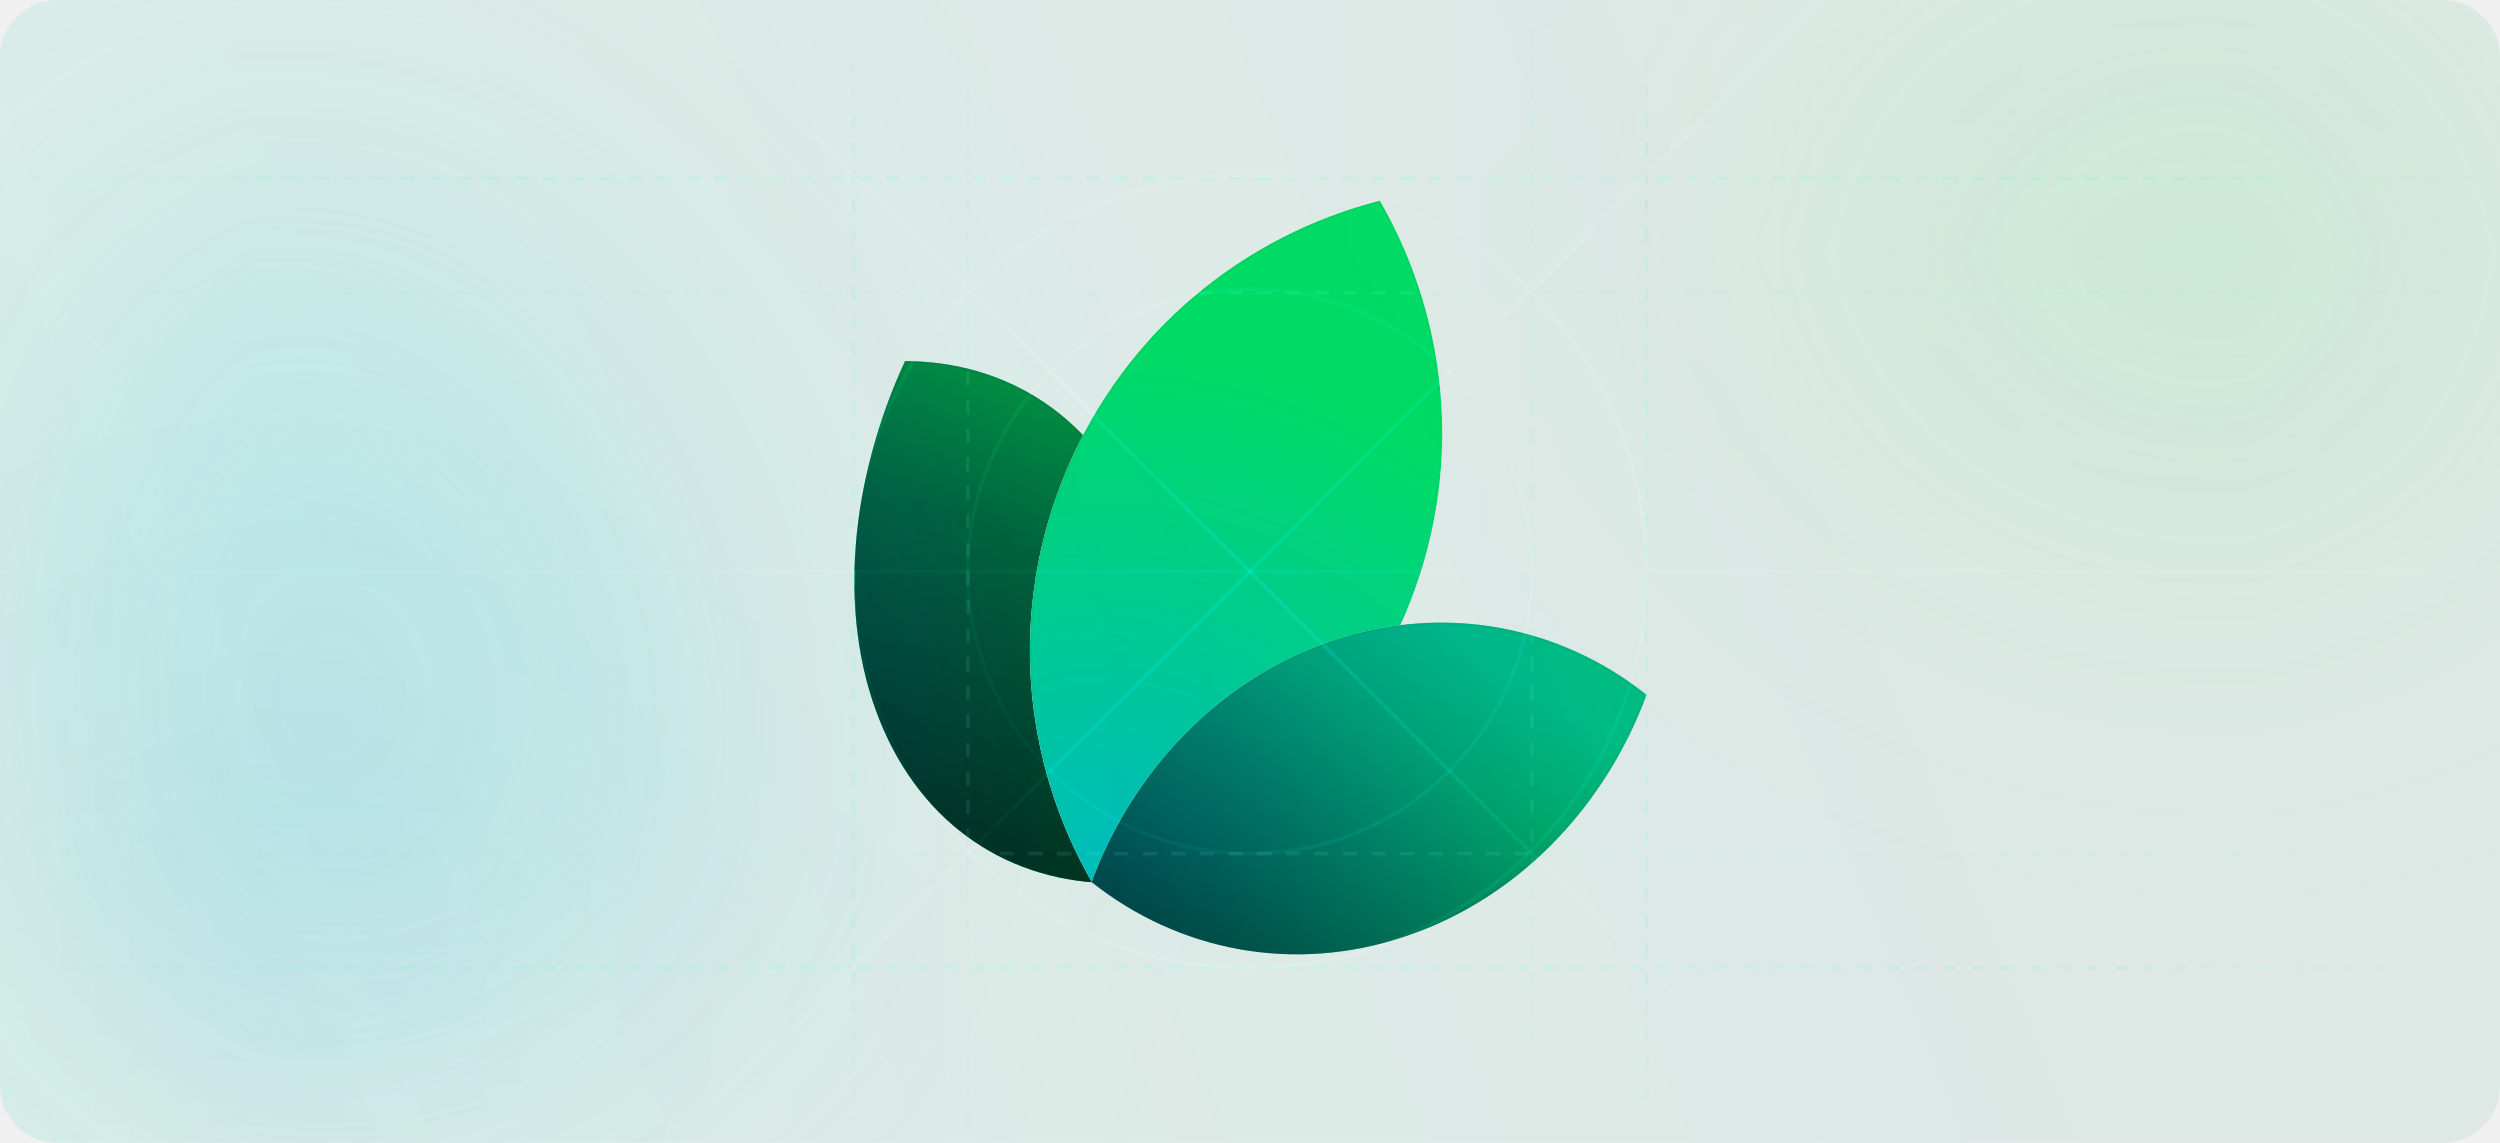
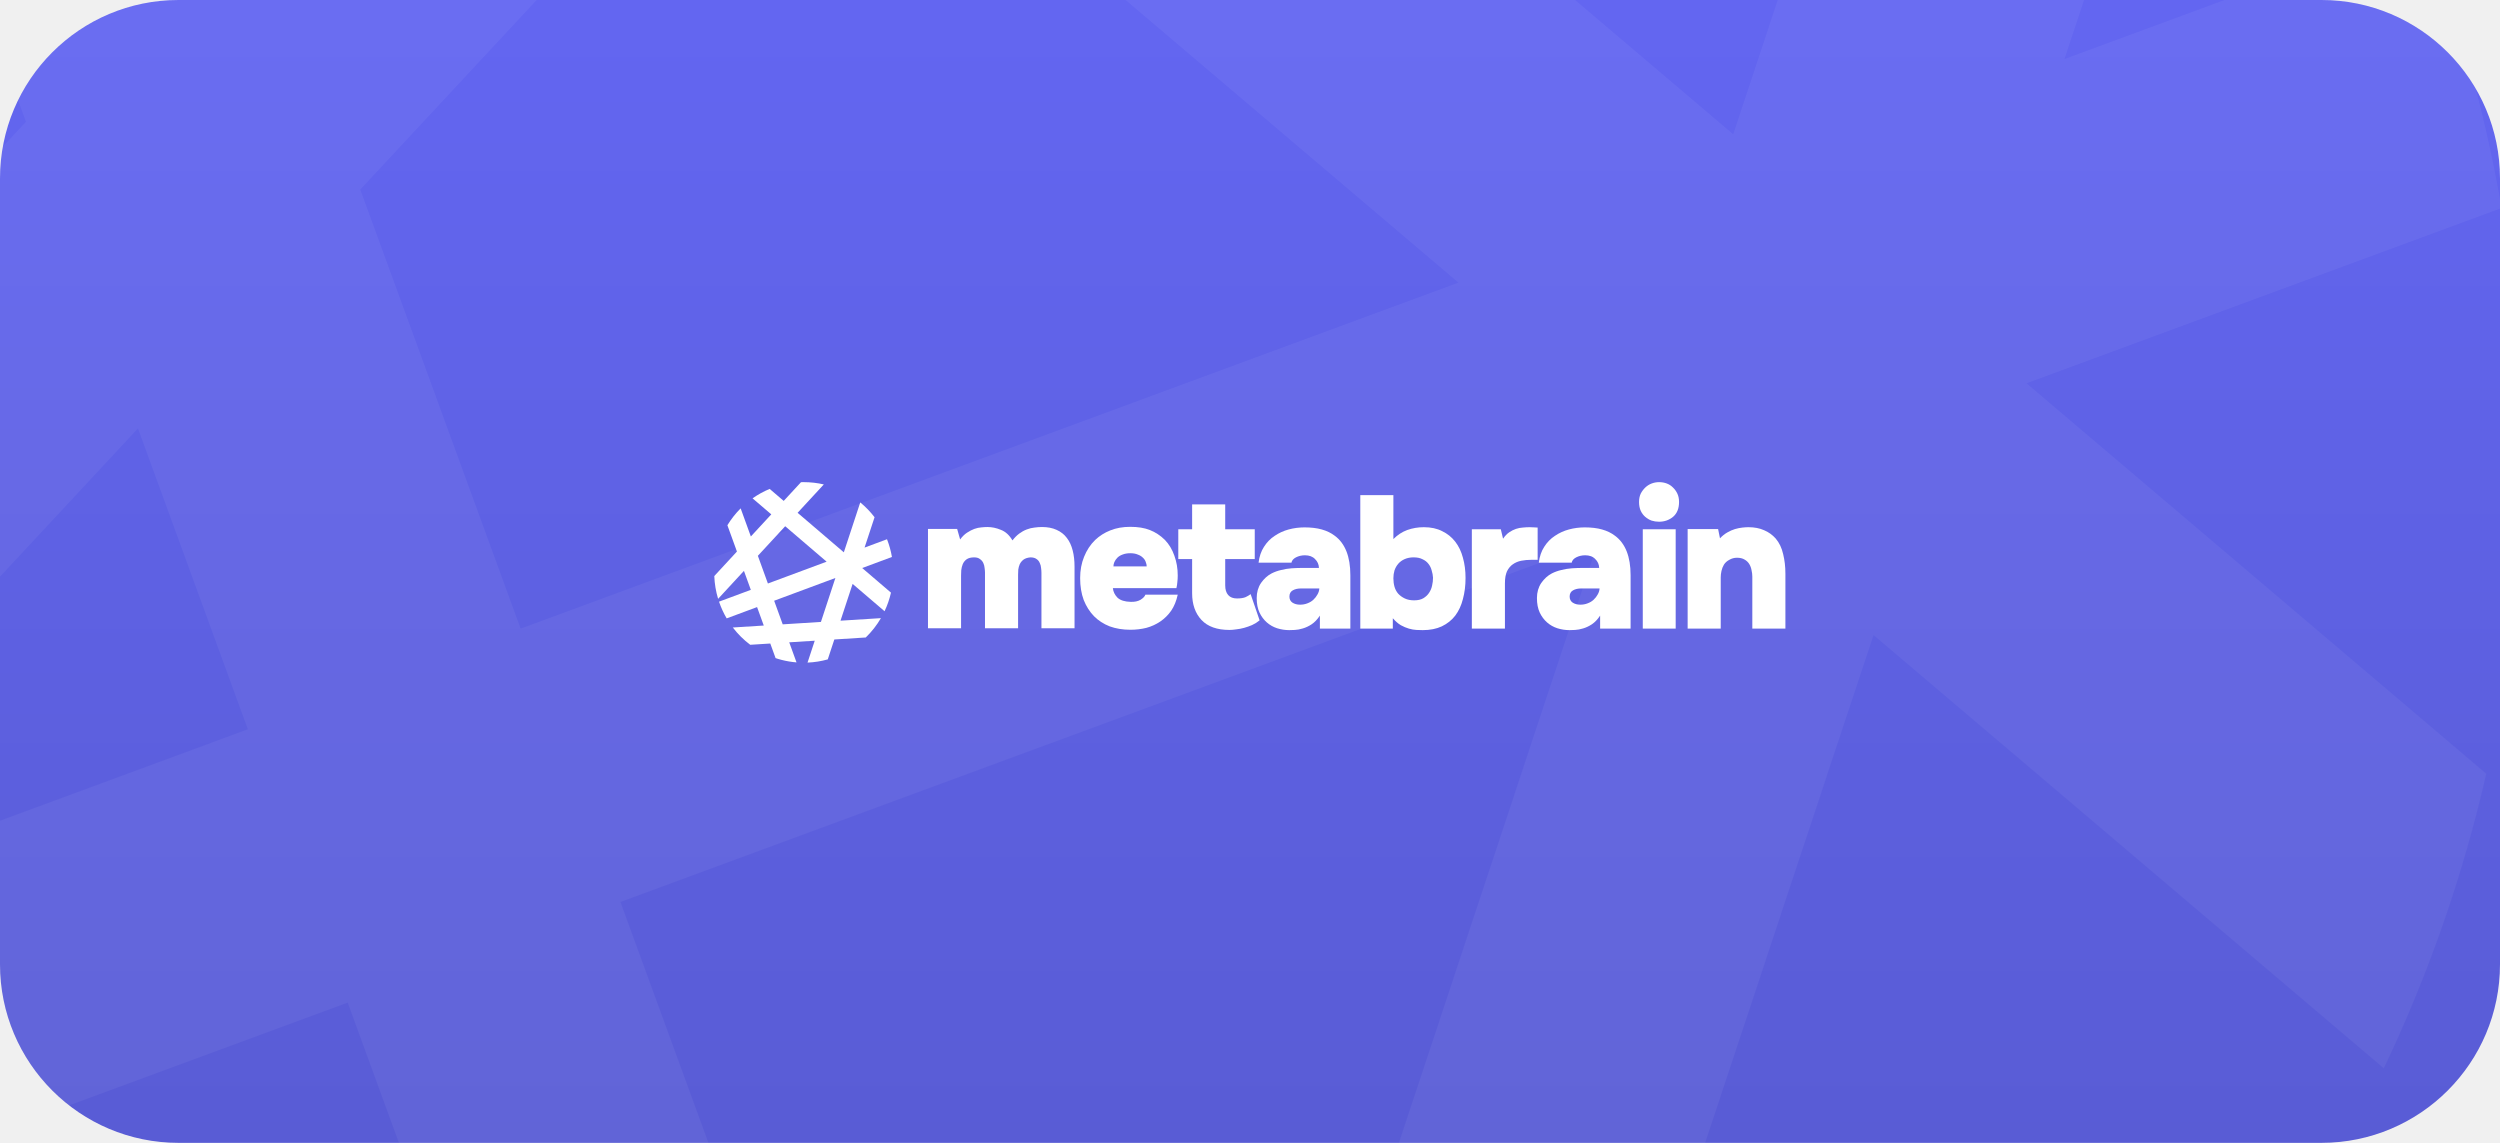
<svg xmlns="http://www.w3.org/2000/svg" width="700" height="320" viewBox="0 0 700 320" fill="none">
-   <g clip-path="url(#clip0_2862_30)">
-     <rect width="700" height="320" rx="16" fill="url(#paint0_linear_2862_30)" />
-     <path d="M311.889 247.3C283.097 247.215 258.226 231.466 246.292 201.629C234.357 171.793 238.02 134.523 253.414 101.112C282.206 101.197 307.077 116.945 319.011 146.782C330.946 176.619 327.283 213.888 311.889 247.3Z" fill="white" />
-     <path d="M311.889 247.3C283.097 247.215 258.226 231.466 246.292 201.629C234.357 171.793 238.02 134.523 253.414 101.112C282.206 101.197 307.077 116.945 319.011 146.782C330.946 176.619 327.283 213.888 311.889 247.3Z" fill="url(#paint1_radial_2862_30)" />
-     <path d="M311.889 247.3C283.097 247.215 258.226 231.466 246.292 201.629C234.357 171.793 238.02 134.523 253.414 101.112C282.206 101.197 307.077 116.945 319.011 146.782C330.946 176.619 327.283 213.888 311.889 247.3Z" fill="black" fill-opacity="0.5" style="mix-blend-mode:hard-light" />
-     <path d="M311.889 247.3C283.097 247.215 258.226 231.466 246.292 201.629C234.357 171.793 238.02 134.523 253.414 101.112C282.206 101.197 307.077 116.945 319.011 146.782C330.946 176.619 327.283 213.888 311.889 247.3Z" fill="url(#paint2_linear_2862_30)" fill-opacity="0.5" style="mix-blend-mode:hard-light" />
-     <path d="M311.72 247.034C283.108 246.887 258.409 231.208 246.538 201.531C234.656 171.825 238.271 134.702 253.583 101.377C282.195 101.524 306.894 117.203 318.765 146.88C330.647 176.586 327.031 213.709 311.72 247.034Z" stroke="url(#paint3_linear_2862_30)" stroke-opacity="0.05" stroke-width="0.531" />
-     <path d="M305.839 247.174C343.92 237.419 377.154 210.619 393.585 171.64C410.017 132.661 405.98 90.199 386.347 56.193C348.266 65.948 315.032 92.749 298.601 131.728C282.169 170.706 286.206 213.168 305.839 247.174Z" fill="white" />
-     <path d="M305.839 247.174C343.92 237.419 377.154 210.619 393.585 171.64C410.017 132.661 405.98 90.199 386.347 56.193C348.266 65.948 315.032 92.749 298.601 131.728C282.169 170.706 286.206 213.168 305.839 247.174Z" fill="url(#paint4_radial_2862_30)" />
-     <path d="M393.341 171.537C376.971 210.369 343.89 237.091 305.969 246.867C286.462 212.959 282.476 170.663 298.845 131.831C315.215 92.998 348.295 66.276 386.217 56.5C405.724 90.408 409.71 132.704 393.341 171.537Z" stroke="url(#paint5_linear_2862_30)" stroke-opacity="0.05" stroke-width="0.531" />
-     <path d="M305.686 246.995C329.749 266.114 361.965 272.832 393.67 262.129C425.376 251.426 449.499 225.691 461.03 194.556C436.967 175.437 404.751 168.719 373.045 179.422C341.34 190.125 317.217 215.86 305.686 246.995Z" fill="white" />
-     <path d="M305.686 246.995C329.749 266.114 361.965 272.832 393.67 262.129C425.376 251.426 449.499 225.691 461.03 194.556C436.967 175.437 404.751 168.719 373.045 179.422C341.34 190.125 317.217 215.86 305.686 246.995Z" fill="url(#paint6_radial_2862_30)" />
-     <path d="M305.686 246.995C329.749 266.114 361.965 272.832 393.67 262.129C425.376 251.426 449.499 225.691 461.03 194.556C436.967 175.437 404.751 168.719 373.045 179.422C341.34 190.125 317.217 215.86 305.686 246.995Z" fill="black" fill-opacity="0.2" style="mix-blend-mode:hard-light" />
-     <path d="M305.686 246.995C329.749 266.114 361.965 272.832 393.67 262.129C425.376 251.426 449.499 225.691 461.03 194.556C436.967 175.437 404.751 168.719 373.045 179.422C341.34 190.125 317.217 215.86 305.686 246.995Z" fill="url(#paint7_linear_2862_30)" fill-opacity="0.5" style="mix-blend-mode:hard-light" />
-     <path d="M393.586 261.878C362.034 272.529 329.98 265.88 306.002 246.907C317.534 215.919 341.57 190.327 373.13 179.673C404.681 169.023 436.735 175.671 460.714 194.644C449.181 225.632 425.145 251.224 393.586 261.878Z" stroke="url(#paint8_linear_2862_30)" stroke-opacity="0.05" stroke-width="0.531" />
-     <g opacity="0.8" filter="url(#filter0_f_2862_30)">
-       <circle cx="660" cy="-60" r="160" fill="#18E244" fill-opacity="0.4" />
-     </g>
-     <g opacity="0.8" filter="url(#filter1_f_2862_30)">
-       <circle cx="20" cy="213" r="160" fill="#18CAE2" fill-opacity="0.33" />
-     </g>
-     <g opacity="0.8" filter="url(#filter2_f_2862_30)">
-       <circle cx="660" cy="480" r="160" fill="#18E2B2" fill-opacity="0.52" />
-     </g>
-     <g opacity="0.8" filter="url(#filter3_f_2862_30)">
-       <circle cx="20" cy="413" r="160" fill="#4018E2" fill-opacity="0.22" />
-     </g>
-     <path opacity="0.2" d="M0 50H700" stroke="url(#paint9_radial_2862_30)" stroke-dasharray="4 4" />
-     <path opacity="0.1" d="M0 82H700" stroke="url(#paint10_radial_2862_30)" stroke-dasharray="4 4" />
-     <path opacity="0.2" d="M239 0L239 320" stroke="url(#paint11_radial_2862_30)" stroke-dasharray="4 4" />
-     <path opacity="0.1" d="M271 0L271 320" stroke="url(#paint12_radial_2862_30)" stroke-dasharray="4 4" />
-     <path opacity="0.2" d="M461 0L461 320" stroke="url(#paint13_radial_2862_30)" stroke-dasharray="4 4" />
-     <path opacity="0.1" d="M429 0L429 320" stroke="url(#paint14_radial_2862_30)" stroke-dasharray="4 4" />
-     <path opacity="0.2" d="M0 271H700" stroke="url(#paint15_radial_2862_30)" stroke-dasharray="4 4" />
-     <path opacity="0.1" d="M0 239H700" stroke="url(#paint16_radial_2862_30)" stroke-dasharray="4 4" />
-     <g style="mix-blend-mode:overlay" opacity="0.1">
-       <path d="M0 160H700" stroke="url(#paint17_linear_2862_30)" />
-     </g>
-     <g style="mix-blend-mode:overlay" opacity="0.2">
-       <path d="M511 -1L189 321" stroke="url(#paint18_linear_2862_30)" />
-     </g>
-     <g style="mix-blend-mode:overlay" opacity="0.2">
-       <path d="M511 321L189 -1" stroke="url(#paint19_linear_2862_30)" />
-     </g>
-     <g style="mix-blend-mode:overlay" opacity="0.1">
-       <circle cx="350" cy="160" r="111" stroke="white" />
-     </g>
-     <g style="mix-blend-mode:overlay" opacity="0.1">
-       <circle cx="350" cy="160" r="79" stroke="white" />
+   <g clip-path="url(#clip0_289_182)">
+     <rect width="700" height="320" rx="50" fill="url(#paint0_linear_289_182)" />
+     <path opacity="0.05" fill-rule="evenodd" clip-rule="evenodd" d="M-11.177 371.357L127.279 362.672L97.352 280.733L-38.6 330.889C-52.41 307.565 -63.925 282.719 -72.834 256.665L69.398 204.192L38.631 119.952L-76.9 244.096C-86.726 211.907 -92.613 177.994 -94 142.923L7.275 34.099L-35.371 -82.667C-18.614 -109.986 1.323 -135.139 23.924 -157.61L69.515 -32.782L160.904 -130.984L77.146 -202.101C100.902 -218.701 126.542 -232.788 153.677 -243.974L216.453 -190.674L293.829 -273.819C297.861 -273.939 301.909 -274 305.97 -274C336.861 -274 366.935 -270.496 395.817 -263.864L278.599 -137.906L485.304 37.603L558.76 -183.984C582.501 -164.6 603.98 -142.543 622.739 -118.271L578.048 16.539L678.373 -20.474C688.282 4.623 695.732 30.962 700.427 58.244L567.409 107.316L696.162 216.639C689.573 245.442 679.885 273.063 667.466 299.129L524.587 177.813L470.441 341.146L651.178 329.809C632.55 361.494 609.693 390.39 583.387 415.718L442.798 424.538L413.487 512.955C384.514 521.026 354.218 525.913 322.997 527.222L355.214 430.031L241.16 437.185L273.704 526.294C228.273 522.667 184.979 511.444 145.091 493.894C156.449 498.867 168.128 503.352 180.106 507.314L156.434 442.5L66.703 448.128C37.382 426.207 11.163 400.357 -11.177 371.357ZM212.005 357.358L173.729 252.555L447.534 151.542L382.86 346.64L212.005 357.358ZM145.773 176.016L408.372 79.135L223.05 -78.216L100.871 53.072L145.773 176.016Z" fill="white" />
+     <g clip-path="url(#clip1_289_182)">
+       <path fill-rule="evenodd" clip-rule="evenodd" d="M205.186 175.699L213.855 175.151L211.981 169.984L203.469 173.147C202.604 171.676 201.883 170.109 201.325 168.466L210.231 165.157L208.304 159.844L201.071 167.673C200.455 165.643 200.087 163.504 200 161.293L206.341 154.43L203.671 147.066C204.72 145.343 205.968 143.757 207.384 142.34L210.238 150.212L215.96 144.019L210.716 139.534C212.203 138.487 213.809 137.599 215.508 136.894L219.438 140.255L224.283 135.011C224.536 135.004 224.789 135 225.043 135C226.978 135 228.861 135.221 230.669 135.639L223.33 143.583L236.272 154.651L240.871 140.677C242.358 141.899 243.703 143.29 244.877 144.821L242.079 153.323L248.361 150.988C248.981 152.571 249.448 154.232 249.742 155.953L241.413 159.047L249.475 165.942C249.062 167.758 248.455 169.5 247.678 171.144L238.732 163.493L235.341 173.794L246.658 173.079C245.492 175.077 244.06 176.899 242.413 178.496L233.611 179.053L231.775 184.628C229.961 185.137 228.064 185.446 226.11 185.528L228.127 179.399L220.985 179.85L223.023 185.47C220.179 185.241 217.468 184.533 214.97 183.426C215.681 183.74 216.413 184.023 217.163 184.273L215.68 180.185L210.062 180.54C208.226 179.158 206.585 177.528 205.186 175.699ZM219.16 174.816L216.763 168.207L233.907 161.836L229.858 174.14L219.16 174.816ZM215.013 163.38L231.455 157.27L219.852 147.347L212.202 155.626L215.013 163.38Z" fill="white" />
+       <path d="M268.837 151.049C269.43 150.24 270.075 149.606 270.773 149.149C271.471 148.691 272.152 148.34 272.815 148.093C273.513 147.847 274.158 147.706 274.751 147.671C275.379 147.601 275.955 147.565 276.479 147.565C277.735 147.565 278.991 147.829 280.247 148.357C281.538 148.85 282.62 149.835 283.492 151.313C284.086 150.539 284.714 149.906 285.377 149.413C286.04 148.92 286.738 148.533 287.47 148.252C288.203 147.97 288.918 147.794 289.616 147.724C290.349 147.618 291.064 147.565 291.762 147.565C293.333 147.565 294.693 147.829 295.845 148.357C297.031 148.885 297.991 149.642 298.724 150.627C299.457 151.577 299.997 152.738 300.346 154.111C300.695 155.448 300.87 156.961 300.87 158.65V175.911H291.605V160.392C291.605 159.97 291.57 159.512 291.501 159.02C291.466 158.527 291.344 158.07 291.134 157.647C290.96 157.19 290.663 156.82 290.244 156.539C289.826 156.222 289.25 156.064 288.517 156.064C287.715 156.134 287.069 156.345 286.581 156.697C286.127 157.049 285.778 157.471 285.534 157.964C285.324 158.457 285.185 158.967 285.115 159.495C285.08 160.023 285.063 160.498 285.063 160.92V175.911H275.798V160.339C275.798 159.987 275.763 159.565 275.693 159.072C275.659 158.58 275.536 158.105 275.327 157.647C275.118 157.19 274.804 156.82 274.385 156.539C274.001 156.222 273.46 156.064 272.762 156.064C271.89 156.064 271.192 156.24 270.669 156.592C270.18 156.943 269.814 157.401 269.57 157.964C269.36 158.492 269.221 159.055 269.151 159.653C269.116 160.216 269.098 160.726 269.098 161.184V175.911H259.834V148.093H267.999L268.837 151.049Z" fill="white" />
+       <path d="M316.626 168.521C317.708 168.556 318.615 168.362 319.348 167.94C320.081 167.483 320.534 167.008 320.709 166.515H329.764C329.38 168.275 328.769 169.77 327.932 171.002C327.094 172.198 326.082 173.201 324.896 174.01C323.71 174.82 322.401 175.418 320.97 175.805C319.54 176.157 318.057 176.333 316.521 176.333C314.393 176.333 312.456 176.016 310.711 175.383C309.002 174.714 307.536 173.764 306.315 172.532C305.093 171.266 304.134 169.753 303.436 167.993C302.773 166.198 302.441 164.157 302.441 161.87C302.441 159.688 302.808 157.7 303.541 155.905C304.273 154.076 305.303 152.51 306.629 151.208C307.85 150.046 309.263 149.149 310.868 148.516C312.508 147.847 314.375 147.513 316.469 147.513C318.632 147.513 320.464 147.812 321.965 148.41C323.5 149.008 324.896 149.923 326.152 151.155C327.339 152.386 328.228 153.864 328.822 155.589C329.45 157.313 329.764 159.16 329.764 161.131C329.764 161.8 329.729 162.416 329.659 162.978C329.624 163.506 329.537 164.069 329.397 164.668H311.601C311.706 165.688 312.142 166.585 312.91 167.36C313.712 168.099 314.951 168.486 316.626 168.521ZM316.469 154.902C315.666 154.902 314.951 155.026 314.323 155.272C313.73 155.483 313.241 155.782 312.857 156.169C312.508 156.521 312.229 156.926 312.02 157.383C311.845 157.806 311.758 158.21 311.758 158.597H321.075C321.075 158.21 320.988 157.806 320.813 157.383C320.674 156.926 320.412 156.521 320.028 156.169C319.644 155.782 319.156 155.483 318.563 155.272C318.004 155.026 317.306 154.902 316.469 154.902Z" fill="white" />
+       <path d="M346.357 167.568C347.369 167.568 348.172 167.445 348.764 167.198C349.358 166.917 349.829 166.635 350.178 166.354L352.69 173.691C352.062 174.219 351.365 174.659 350.596 175.01C349.863 175.327 349.114 175.591 348.346 175.802C347.578 176.013 346.828 176.154 346.095 176.225C345.398 176.33 344.786 176.383 344.263 176.383C340.774 176.383 338.157 175.45 336.412 173.585C334.668 171.72 333.795 169.222 333.795 166.09V156.536H329.922V148.196H333.795V141.229H343.059V148.196H351.329V156.536H343.059V163.926C343.059 165.087 343.339 165.984 343.897 166.618C344.456 167.251 345.275 167.568 346.357 167.568Z" fill="white" />
+       <path d="M369.568 172.371C368.87 173.427 368.103 174.236 367.265 174.799C366.462 175.327 365.643 175.714 364.805 175.961C364.002 176.207 363.252 176.348 362.555 176.383C361.856 176.418 361.333 176.436 360.984 176.436C359.833 176.436 358.698 176.26 357.582 175.908C356.5 175.556 355.541 175.01 354.703 174.271C353.866 173.533 353.185 172.618 352.662 171.527C352.139 170.401 351.877 169.046 351.877 167.462C351.877 165.844 352.278 164.436 353.081 163.24C353.918 162.043 354.913 161.146 356.064 160.548C356.902 160.125 357.792 159.809 358.734 159.597C359.71 159.351 360.687 159.193 361.665 159.122C362.676 159.052 363.723 159.017 364.805 159.017H369.307C369.271 158.032 368.904 157.205 368.208 156.536C367.544 155.832 366.601 155.48 365.381 155.48C364.473 155.48 363.636 155.674 362.869 156.061C362.136 156.448 361.717 156.941 361.612 157.539H352.4C352.61 155.815 353.115 154.337 353.918 153.105C354.72 151.838 355.714 150.818 356.902 150.044C358.088 149.234 359.396 148.636 360.827 148.249C362.257 147.862 363.741 147.668 365.276 147.668C367.125 147.668 368.731 147.862 370.092 148.249C371.487 148.636 372.691 149.217 373.703 149.991C376.635 152.137 378.1 155.832 378.1 161.075V176.013H369.568V172.371ZM364.23 164.77C363.356 164.77 362.607 164.946 361.979 165.298C361.351 165.65 361.037 166.231 361.037 167.04C361.037 167.779 361.315 168.342 361.874 168.729C362.466 169.116 363.183 169.31 364.02 169.31C364.753 169.31 365.433 169.187 366.062 168.94C366.724 168.694 367.282 168.36 367.736 167.937C368.224 167.48 368.608 166.987 368.888 166.459C369.202 165.932 369.376 165.369 369.411 164.77H364.23Z" fill="white" />
+       <path d="M389.99 176.013H380.883V138.642H390.147V150.941C391.299 149.78 392.591 148.935 394.021 148.407C395.486 147.879 397.04 147.615 398.679 147.615C400.668 147.615 402.379 147.985 403.808 148.724C405.274 149.428 406.496 150.413 407.472 151.68C408.45 152.947 409.165 154.442 409.618 156.166C410.107 157.891 410.351 159.773 410.351 161.814C410.351 163.961 410.107 165.932 409.618 167.726C409.165 169.521 408.45 171.069 407.472 172.371C406.496 173.638 405.24 174.641 403.704 175.38C402.204 176.084 400.424 176.436 398.365 176.436C397.841 176.436 397.249 176.418 396.585 176.383C395.923 176.348 395.224 176.225 394.492 176.013C393.759 175.802 393.01 175.486 392.241 175.063C391.474 174.606 390.723 173.955 389.99 173.11V176.013ZM395.8 156.061C394.894 156.061 394.073 156.219 393.34 156.536C392.607 156.853 391.997 157.293 391.508 157.856C391.055 158.383 390.707 158.999 390.461 159.703C390.252 160.407 390.147 161.146 390.147 161.92C390.147 162.765 390.252 163.556 390.461 164.295C390.671 165.034 391.021 165.685 391.508 166.248C391.997 166.776 392.607 167.216 393.34 167.568C394.073 167.92 394.946 168.096 395.957 168.096C397.004 168.096 397.859 167.902 398.522 167.515C399.22 167.093 399.762 166.583 400.145 165.984C400.563 165.351 400.843 164.682 400.982 163.979C401.157 163.24 401.244 162.501 401.244 161.762C401.209 161.093 401.087 160.424 400.877 159.756C400.704 159.052 400.406 158.436 399.988 157.908C399.569 157.345 399.011 156.905 398.313 156.589C397.65 156.237 396.813 156.061 395.8 156.061Z" fill="white" />
+       <path d="M420.856 150.835C421.38 150.061 421.955 149.463 422.584 149.041C423.212 148.618 423.84 148.302 424.468 148.091C425.096 147.879 425.724 147.756 426.352 147.721C427.016 147.651 427.661 147.615 428.289 147.615C428.743 147.615 429.197 147.633 429.65 147.668C430.104 147.668 430.4 147.686 430.539 147.721V156.747H428.76C427.783 156.747 426.841 156.835 425.933 157.011C425.062 157.187 424.276 157.521 423.578 158.014C422.916 158.471 422.374 159.122 421.955 159.967C421.573 160.812 421.38 161.938 421.38 163.345V176.013H412.115V148.196H420.228L420.856 150.835Z" fill="white" />
+       <path d="M448.035 172.371C447.337 173.427 446.57 174.236 445.732 174.799C444.929 175.327 444.11 175.714 443.272 175.961C442.469 176.207 441.72 176.348 441.021 176.383C440.323 176.418 439.8 176.436 439.451 176.436C438.3 176.436 437.166 176.26 436.049 175.908C434.968 175.556 434.008 175.01 433.17 174.271C432.333 173.533 431.652 172.618 431.129 171.527C430.605 170.401 430.344 169.046 430.344 167.462C430.344 165.844 430.745 164.436 431.548 163.24C432.385 162.043 433.38 161.146 434.531 160.548C435.369 160.125 436.258 159.809 437.2 159.597C438.177 159.351 439.155 159.193 440.132 159.122C441.144 159.052 442.191 159.017 443.272 159.017H447.773C447.739 158.032 447.373 157.205 446.674 156.536C446.012 155.832 445.07 155.48 443.848 155.48C442.94 155.48 442.103 155.674 441.335 156.061C440.603 156.448 440.184 156.941 440.079 157.539H430.867C431.077 155.815 431.582 154.337 432.385 153.105C433.188 151.838 434.183 150.818 435.369 150.044C436.554 149.234 437.863 148.636 439.294 148.249C440.725 147.862 442.207 147.668 443.743 147.668C445.593 147.668 447.198 147.862 448.559 148.249C449.954 148.636 451.158 149.217 452.17 149.991C455.101 152.137 456.567 155.832 456.567 161.075V176.013H448.035V172.371ZM442.696 164.77C441.824 164.77 441.074 164.946 440.446 165.298C439.818 165.65 439.504 166.231 439.504 167.04C439.504 167.779 439.783 168.342 440.341 168.729C440.935 169.116 441.65 169.31 442.487 169.31C443.22 169.31 443.9 169.187 444.528 168.94C445.191 168.694 445.75 168.36 446.203 167.937C446.692 167.48 447.075 166.987 447.355 166.459C447.669 165.932 447.844 165.369 447.878 164.77H442.696Z" fill="white" />
+       <path d="M464.532 135C465.299 135 466.014 135.123 466.678 135.369C467.341 135.616 467.916 135.985 468.405 136.478C468.929 136.971 469.348 137.551 469.662 138.22C469.976 138.888 470.133 139.663 470.133 140.542C470.133 142.372 469.574 143.762 468.458 144.712C467.341 145.627 466.032 146.085 464.532 146.085C463.799 146.085 463.101 145.979 462.439 145.768C461.775 145.522 461.182 145.17 460.659 144.712C460.136 144.255 459.717 143.692 459.403 143.023C459.089 142.319 458.932 141.492 458.932 140.542C458.932 139.663 459.089 138.888 459.403 138.22C459.751 137.551 460.188 136.971 460.711 136.478C461.235 135.985 461.827 135.616 462.491 135.369C463.153 135.123 463.834 135 464.532 135ZM469.191 176.013H459.978V148.196H469.191V176.013Z" fill="white" />
+       <path d="M481.594 150.73C482.222 150.061 482.903 149.516 483.635 149.093C484.368 148.671 485.085 148.354 485.781 148.143C486.514 147.932 487.213 147.791 487.875 147.721C488.539 147.651 489.097 147.615 489.55 147.615C491.225 147.615 492.691 147.897 493.947 148.46C495.203 148.988 496.286 149.762 497.192 150.783C498.204 151.979 498.903 153.439 499.286 155.164C499.704 156.853 499.914 158.683 499.914 160.653V176.013H490.649V161.445C490.649 160.882 490.58 160.301 490.44 159.703C490.335 159.07 490.126 158.489 489.812 157.961C489.498 157.433 489.062 157.011 488.503 156.694C487.945 156.343 487.231 156.167 486.357 156.167C485.59 156.167 484.875 156.36 484.211 156.747C483.549 157.099 483.043 157.557 482.693 158.12C482.379 158.647 482.153 159.228 482.013 159.861C481.874 160.495 481.804 161.093 481.804 161.656V176.013H472.539V148.143H481.071L481.594 150.73Z" fill="white" />
    </g>
  </g>
  <defs>
-     <filter id="filter0_f_2862_30" x="260" y="-460" width="800" height="800" filterUnits="userSpaceOnUse" color-interpolation-filters="sRGB">
-       <feFlood flood-opacity="0" result="BackgroundImageFix" />
-       <feBlend mode="normal" in="SourceGraphic" in2="BackgroundImageFix" result="shape" />
-       <feGaussianBlur stdDeviation="120" result="effect1_foregroundBlur_2862_30" />
-     </filter>
-     <filter id="filter1_f_2862_30" x="-380" y="-187" width="800" height="800" filterUnits="userSpaceOnUse" color-interpolation-filters="sRGB">
-       <feFlood flood-opacity="0" result="BackgroundImageFix" />
-       <feBlend mode="normal" in="SourceGraphic" in2="BackgroundImageFix" result="shape" />
-       <feGaussianBlur stdDeviation="120" result="effect1_foregroundBlur_2862_30" />
-     </filter>
-     <filter id="filter2_f_2862_30" x="260" y="80" width="800" height="800" filterUnits="userSpaceOnUse" color-interpolation-filters="sRGB">
-       <feFlood flood-opacity="0" result="BackgroundImageFix" />
-       <feBlend mode="normal" in="SourceGraphic" in2="BackgroundImageFix" result="shape" />
-       <feGaussianBlur stdDeviation="120" result="effect1_foregroundBlur_2862_30" />
-     </filter>
-     <filter id="filter3_f_2862_30" x="-380" y="13" width="800" height="800" filterUnits="userSpaceOnUse" color-interpolation-filters="sRGB">
-       <feFlood flood-opacity="0" result="BackgroundImageFix" />
-       <feBlend mode="normal" in="SourceGraphic" in2="BackgroundImageFix" result="shape" />
-       <feGaussianBlur stdDeviation="120" result="effect1_foregroundBlur_2862_30" />
-     </filter>
-     <linearGradient id="paint0_linear_2862_30" x1="1.04308e-05" y1="320" x2="710.784" y2="26.079" gradientUnits="userSpaceOnUse">
-       <stop stop-color="#18E299" stop-opacity="0.09" />
-       <stop offset="0.729" stop-color="#0D9373" stop-opacity="0.08" />
+     <linearGradient id="paint0_linear_289_182" x1="350" y1="0" x2="350" y2="320" gradientUnits="userSpaceOnUse">
+       <stop stop-color="#6366F1" />
+       <stop offset="1" stop-color="#595CD5" />
    </linearGradient>
-     <radialGradient id="paint1_radial_2862_30" cx="0" cy="0" r="1" gradientUnits="userSpaceOnUse" gradientTransform="translate(208.697 189.703) rotate(-10.029) scale(169.097 167.466)">
-       <stop stop-color="#00B0BB" />
-       <stop offset="1" stop-color="#00DB65" />
-     </radialGradient>
-     <linearGradient id="paint2_linear_2862_30" x1="306.587" y1="93.56" x2="252.341" y2="224.228" gradientUnits="userSpaceOnUse">
-       <stop stop-color="#18E299" />
-       <stop offset="1" />
-     </linearGradient>
-     <linearGradient id="paint3_linear_2862_30" x1="311.84" y1="123.717" x2="253.579" y2="224.761" gradientUnits="userSpaceOnUse">
-       <stop />
-       <stop offset="1" stop-opacity="0" />
-     </linearGradient>
-     <radialGradient id="paint4_radial_2862_30" cx="0" cy="0" r="1" gradientUnits="userSpaceOnUse" gradientTransform="translate(313.407 243.64) rotate(-75.7542) scale(203.632 223.902)">
-       <stop stop-color="#00BBBB" />
-       <stop offset="0.713" stop-color="#00DB65" />
-     </radialGradient>
-     <linearGradient id="paint5_linear_2862_30" x1="308.586" y1="102.284" x2="383.487" y2="201.169" gradientUnits="userSpaceOnUse">
-       <stop />
-       <stop offset="1" stop-opacity="0" />
-     </linearGradient>
-     <radialGradient id="paint6_radial_2862_30" cx="0" cy="0" r="1" gradientUnits="userSpaceOnUse" gradientTransform="translate(311.446 249.925) rotate(-20.3524) scale(174.776 163.096)">
-       <stop stop-color="#00B0BB" />
-       <stop offset="1" stop-color="#00DB65" />
-     </radialGradient>
-     <linearGradient id="paint7_linear_2862_30" x1="395.842" y1="169.781" x2="332.121" y2="263.82" gradientUnits="userSpaceOnUse">
-       <stop stop-color="#00B1BC" />
-       <stop offset="1" />
-     </linearGradient>
-     <linearGradient id="paint8_linear_2862_30" x1="395.842" y1="169.781" x2="370.99" y2="271.799" gradientUnits="userSpaceOnUse">
-       <stop />
-       <stop offset="1" stop-opacity="0" />
-     </linearGradient>
-     <radialGradient id="paint9_radial_2862_30" cx="0" cy="0" r="1" gradientUnits="userSpaceOnUse" gradientTransform="translate(350 50) scale(398.125 182)">
-       <stop offset="0.349" stop-color="#84FFD3" />
-       <stop offset="0.88" stop-color="#18E299" stop-opacity="0" />
-     </radialGradient>
-     <radialGradient id="paint10_radial_2862_30" cx="0" cy="0" r="1" gradientUnits="userSpaceOnUse" gradientTransform="translate(350 82) scale(398.125 182)">
-       <stop offset="0.349" stop-color="#84FFD3" />
-       <stop offset="0.88" stop-color="#18E299" stop-opacity="0" />
-     </radialGradient>
-     <radialGradient id="paint11_radial_2862_30" cx="0" cy="0" r="1" gradientUnits="userSpaceOnUse" gradientTransform="translate(239 160) rotate(90) scale(182 182)">
-       <stop offset="0.349" stop-color="#84FFD3" />
-       <stop offset="0.88" stop-color="#18E299" stop-opacity="0" />
-     </radialGradient>
-     <radialGradient id="paint12_radial_2862_30" cx="0" cy="0" r="1" gradientUnits="userSpaceOnUse" gradientTransform="translate(271 160) rotate(90) scale(182 182)">
-       <stop offset="0.349" stop-color="#84FFD3" />
-       <stop offset="0.88" stop-color="#18E299" stop-opacity="0" />
-     </radialGradient>
-     <radialGradient id="paint13_radial_2862_30" cx="0" cy="0" r="1" gradientUnits="userSpaceOnUse" gradientTransform="translate(461 160) rotate(90) scale(182 182)">
-       <stop offset="0.349" stop-color="#84FFD3" />
-       <stop offset="0.88" stop-color="#18E299" stop-opacity="0" />
-     </radialGradient>
-     <radialGradient id="paint14_radial_2862_30" cx="0" cy="0" r="1" gradientUnits="userSpaceOnUse" gradientTransform="translate(429 160) rotate(90) scale(182 182)">
-       <stop offset="0.349" stop-color="#84FFD3" />
-       <stop offset="0.88" stop-color="#18E299" stop-opacity="0" />
-     </radialGradient>
-     <radialGradient id="paint15_radial_2862_30" cx="0" cy="0" r="1" gradientUnits="userSpaceOnUse" gradientTransform="translate(350 271) scale(398.125 182)">
-       <stop offset="0.349" stop-color="#84FFD3" />
-       <stop offset="0.88" stop-color="#18E299" stop-opacity="0" />
-     </radialGradient>
-     <radialGradient id="paint16_radial_2862_30" cx="0" cy="0" r="1" gradientUnits="userSpaceOnUse" gradientTransform="translate(350 239) scale(398.125 182)">
-       <stop offset="0.349" stop-color="#84FFD3" />
-       <stop offset="0.88" stop-color="#18E299" stop-opacity="0" />
-     </radialGradient>
-     <linearGradient id="paint17_linear_2862_30" x1="0" y1="160" x2="700" y2="160" gradientUnits="userSpaceOnUse">
-       <stop stop-color="white" stop-opacity="0.1" />
-       <stop offset="0.5" stop-color="white" />
-       <stop offset="1" stop-color="white" stop-opacity="0.1" />
-     </linearGradient>
-     <linearGradient id="paint18_linear_2862_30" x1="511" y1="-1" x2="189" y2="321" gradientUnits="userSpaceOnUse">
-       <stop stop-color="white" stop-opacity="0.1" />
-       <stop offset="0.5" stop-color="white" />
-       <stop offset="1" stop-color="white" stop-opacity="0.1" />
-     </linearGradient>
-     <linearGradient id="paint19_linear_2862_30" x1="511" y1="321" x2="189" y2="-1" gradientUnits="userSpaceOnUse">
-       <stop stop-color="white" stop-opacity="0.1" />
-       <stop offset="0.5" stop-color="white" />
-       <stop offset="1" stop-color="white" stop-opacity="0.1" />
-     </linearGradient>
-     <clipPath id="clip0_2862_30">
-       <rect width="700" height="320" rx="16" fill="white" />
+     <clipPath id="clip0_289_182">
+       <rect width="700" height="320" rx="50" fill="white" />
+     </clipPath>
+     <clipPath id="clip1_289_182">
+       <rect width="300" height="50.562" fill="white" transform="translate(200 135)" />
    </clipPath>
  </defs>
</svg>
